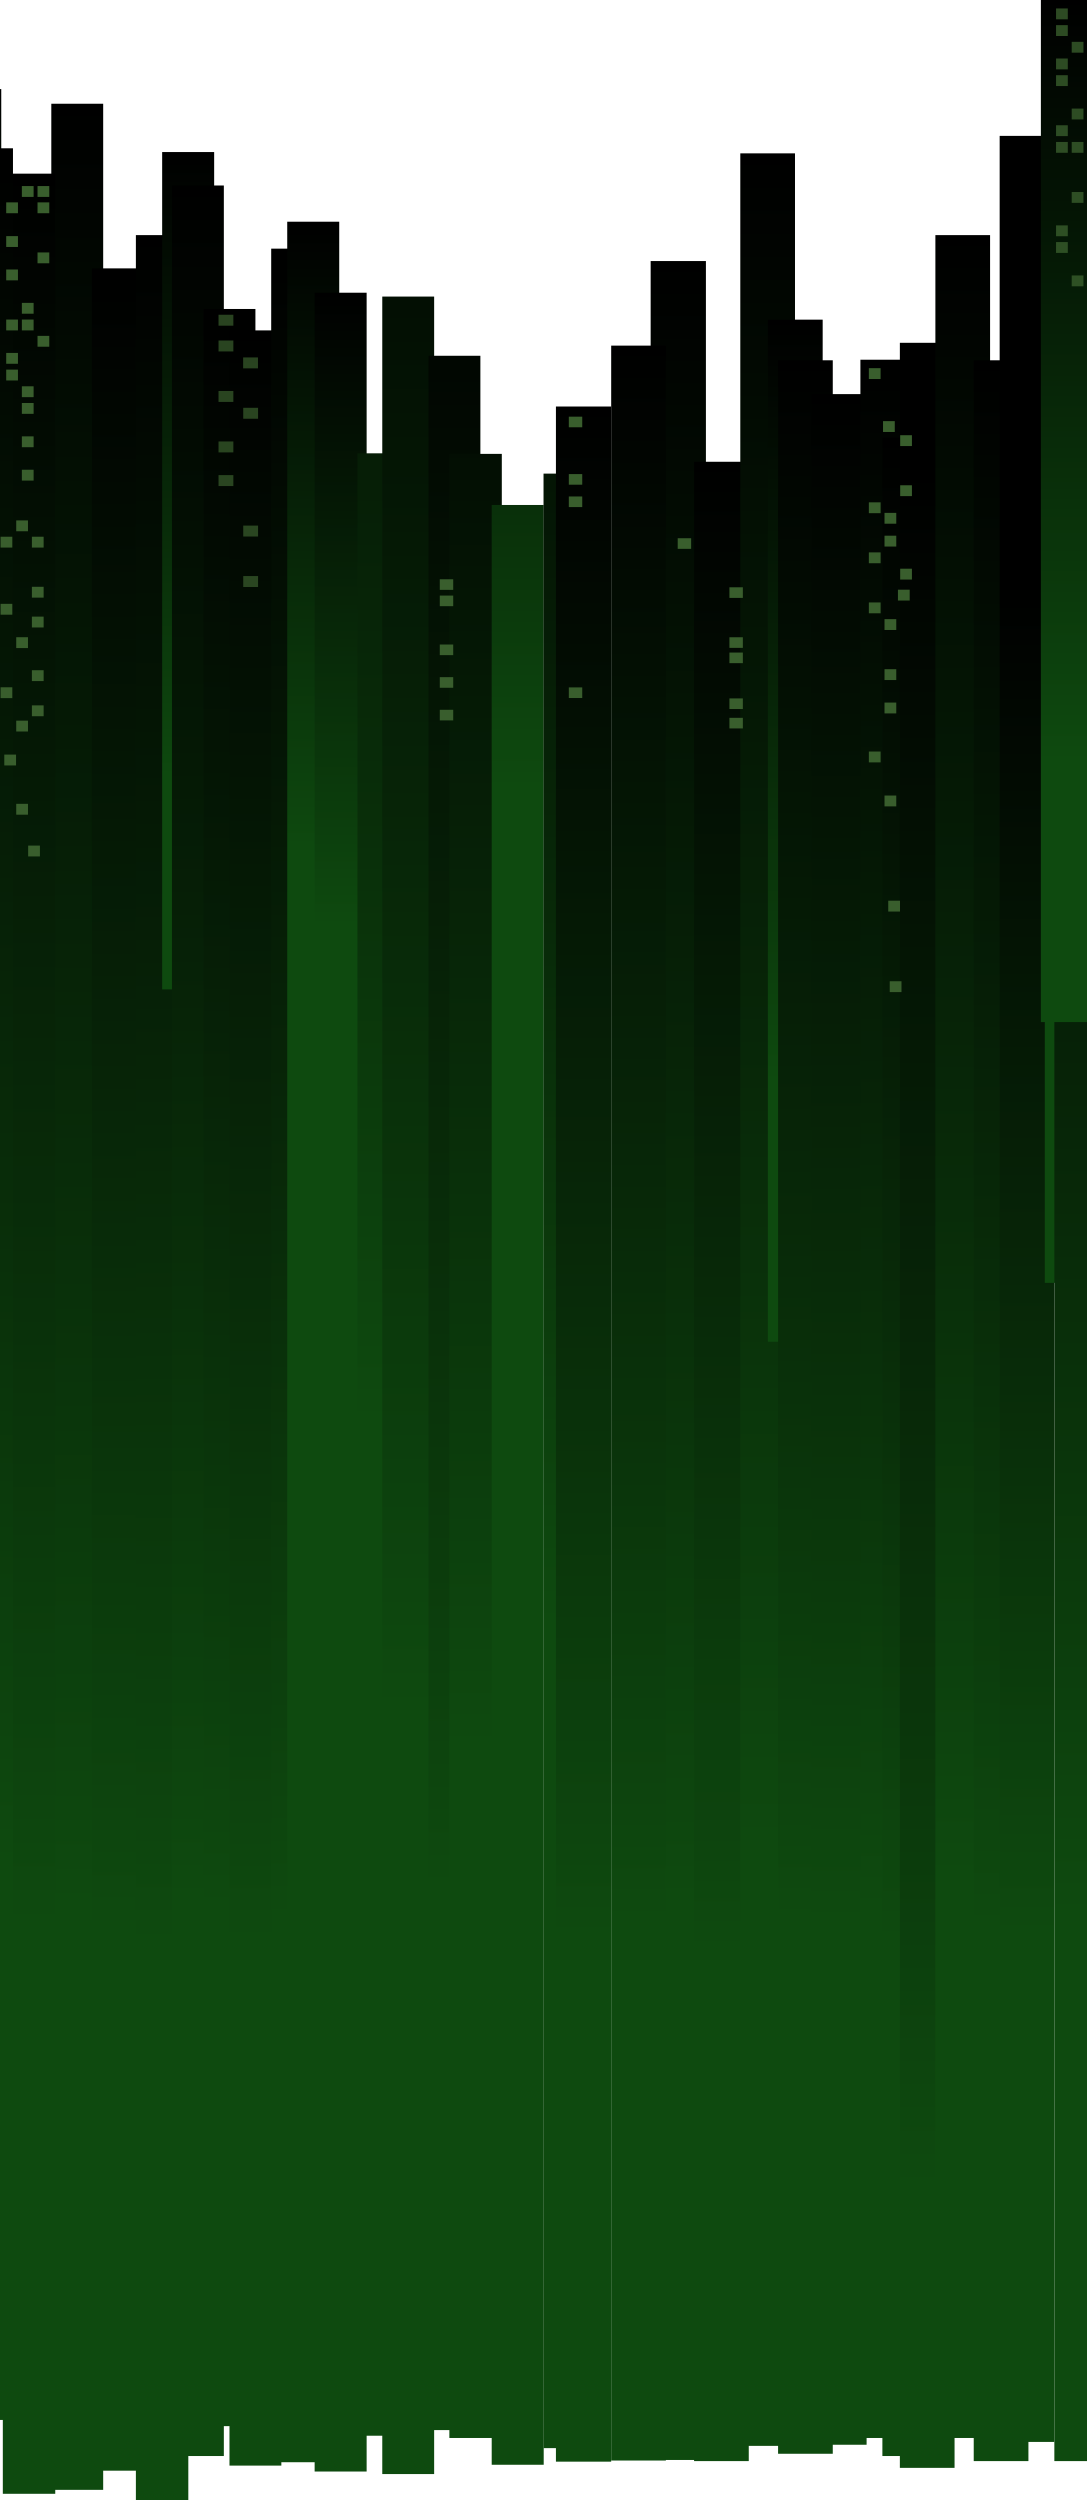
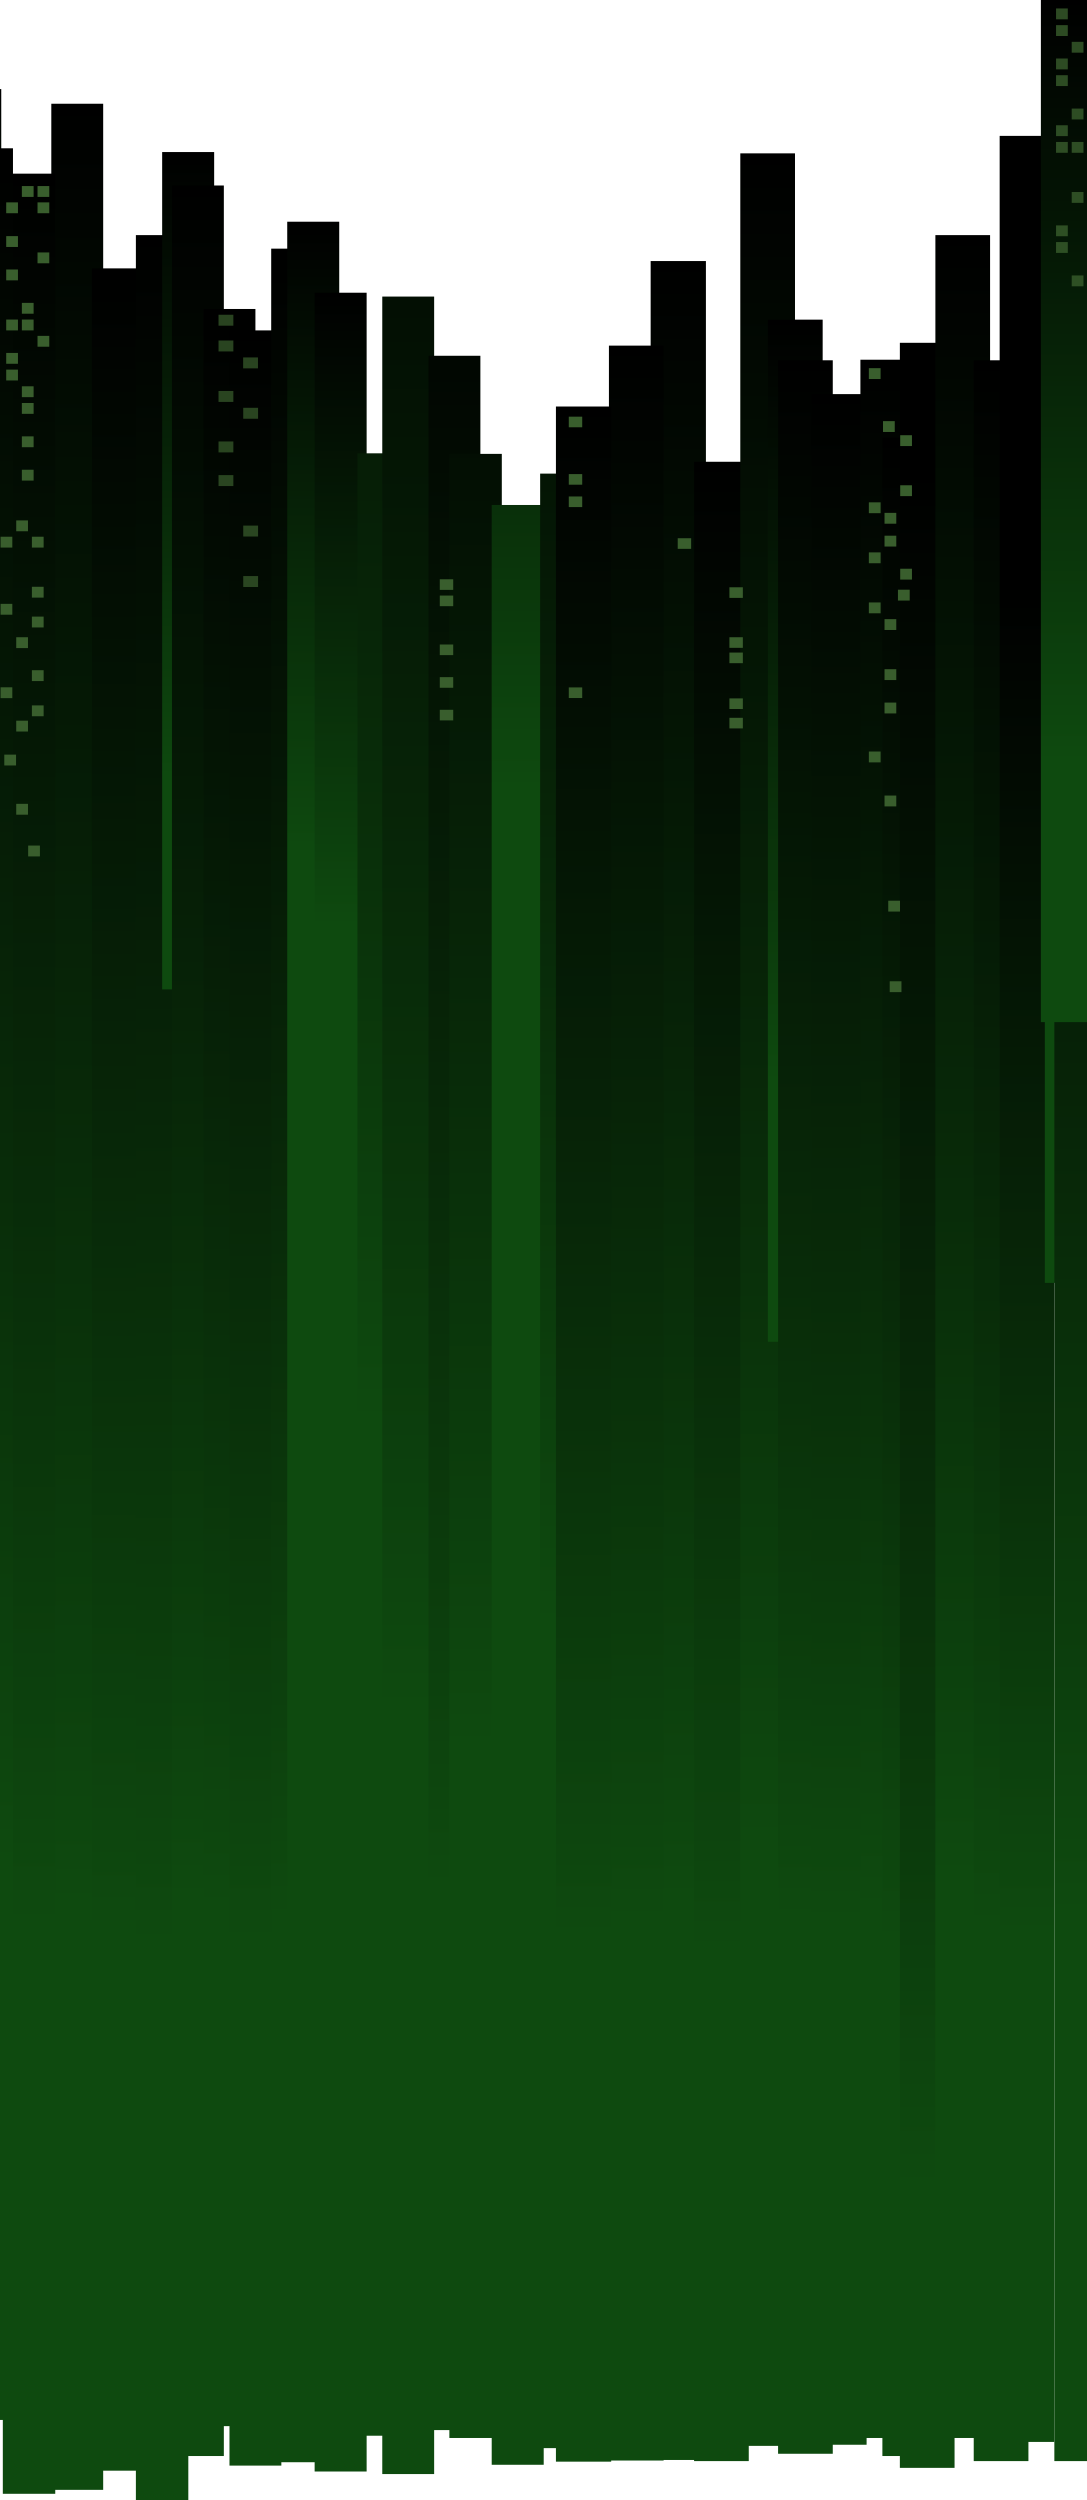
- <svg xmlns="http://www.w3.org/2000/svg" width="1927" height="4434" viewBox="0 0 1927 4434" fill="none" version="1.1" id="svg6132">
-   <rect x="91" y="184" width="92" height="4232" fill="url(#paint0_linear_1_2696)" id="rect5706" />
-   <rect x="163" y="476" width="92" height="3906" fill="url(#paint1_linear_1_2696)" id="rect5708" />
-   <rect x="241" y="417" width="93" height="4017" fill="url(#paint2_linear_1_2696)" id="rect5710" />
-   <rect x="287.606" y="269.678" width="92.221" height="1485.07" fill="url(#paint3_linear_1_2696)" id="rect5712" />
-   <rect x="305" y="329" width="92" height="4027" fill="url(#paint4_linear_1_2696)" id="rect5714" />
-   <rect x="361" y="548" width="92" height="3755" fill="url(#paint5_linear_1_2696)" id="rect5716" />
-   <rect x="407" y="586" width="92" height="3787" fill="url(#paint6_linear_1_2696)" id="rect5718" />
-   <rect x="481" y="441" width="92" height="3926" fill="url(#paint7_linear_1_2696)" id="rect5720" />
-   <path d="M509.434 393.235H601.655L601.655 4353.5H509.435L509.434 393.235Z" fill="url(#paint8_linear_1_2696)" id="path5722" />
-   <path d="M558.037 519.169H650.258V4383.5H558.037V519.169Z" fill="url(#paint9_linear_1_2696)" id="path5724" />
-   <path d="M634 804H726V4320H634V804Z" fill="url(#paint10_linear_1_2696)" id="path5726" />
-   <path d="M678 526H770V4388H678V526Z" fill="url(#paint11_linear_1_2696)" id="path5728" />
-   <path d="M760 631H852V4310H760V631Z" fill="url(#paint12_linear_1_2696)" id="path5730" />
-   <path d="M797 805H890V4324H797V805Z" fill="url(#paint13_linear_1_2696)" id="path5732" />
-   <path d="M872.086 895.629H964.306L964.306 4371.5H872.086L872.086 895.629Z" fill="url(#paint14_linear_1_2696)" id="path5734" />
-   <rect x="-90" y="158" width="92.221" height="1485.07" fill="url(#paint15_linear_1_2696)" id="rect5736" />
-   <rect x="5" y="308" width="93" height="4115" fill="url(#paint16_linear_1_2696)" id="rect5738" style="fill:url(#paint16_linear_1_2696)" />
-   <rect x="-69" y="263" width="92" height="4029" fill="url(#paint17_linear_1_2696)" id="rect5740" />
-   <rect x="1154" y="463" width="98" height="3900" fill="url(#paint18_linear_1_2696)" id="rect5742" />
-   <rect x="1231" y="819" width="97" height="3546" fill="url(#paint19_linear_1_2696)" id="rect5744" />
-   <rect x="1313" y="272" width="97" height="4066" fill="url(#paint20_linear_1_2696)" id="rect5746" />
-   <rect x="1361.91" y="566.933" width="97.18" height="1812.77" fill="url(#paint21_linear_1_2696)" id="rect5748" />
-   <rect x="1380" y="639" width="97" height="3713" fill="url(#paint22_linear_1_2696)" id="rect5750" />
-   <rect x="1439" y="699" width="98" height="3637" fill="url(#paint23_linear_1_2696)" id="rect5752" />
-   <rect x="1526" y="638" width="98" height="3686" fill="url(#paint24_linear_1_2696)" id="rect5754" />
-   <rect x="1565" y="776" width="98" height="3580" fill="url(#paint25_linear_1_2696)" id="rect5756" />
-   <path d="M1596 608H1693V4377H1596V608Z" fill="url(#paint26_linear_1_2696)" id="path5758" />
-   <rect x="1659" y="417" width="97" height="3907" fill="url(#paint27_linear_1_2696)" id="rect5760" />
-   <rect x="1727" y="639" width="97" height="3726" fill="url(#paint28_linear_1_2696)" id="rect5762" />
-   <path d="M1773 241H1870V4331H1773V241Z" fill="url(#paint29_linear_1_2696)" id="path5764" />
-   <rect x="1853.06" y="462.517" width="97.18" height="1812.77" fill="url(#paint30_linear_1_2696)" id="rect5766" />
-   <rect x="1870" y="566" width="98" height="3799" fill="url(#paint31_linear_1_2696)" id="rect5768" />
-   <rect x="1846.1" width="97.18" height="1812.77" fill="url(#paint32_linear_1_2696)" id="rect5770" />
-   <path d="M964 840H1061V4342H964V840Z" fill="url(#paint33_linear_1_2696)" id="path5772" />
-   <rect x="1084" y="613" width="97" height="3751" fill="url(#paint34_linear_1_2696)" id="rect5774" />
-   <rect x="986" y="721" width="98" height="3645" fill="url(#paint35_linear_1_2696)" id="rect5776" />
-   <rect x="1873" y="15" width="20.834" height="19.237" fill="#395e2d" fill-opacity="0.79" id="rect5778" />
-   <rect x="1873" y="44.596" width="20.834" height="19.237" fill="#395e2d" fill-opacity="0.79" id="rect5780" />
-   <rect x="1900.78" y="74.191" width="20.834" height="19.237" fill="#395e2d" fill-opacity="0.79" id="rect5782" />
-   <rect x="1873" y="103.787" width="20.834" height="19.237" fill="#395e2d" fill-opacity="0.79" id="rect5784" />
-   <rect x="1873" y="133.383" width="20.834" height="19.237" fill="#395e2d" fill-opacity="0.79" id="rect5786" />
-   <rect x="1900.78" y="192.575" width="20.834" height="19.237" fill="#395e2d" fill-opacity="0.79" id="rect5788" />
-   <rect x="1873" y="222.171" width="20.834" height="19.237" fill="#395e2d" fill-opacity="0.79" id="rect5790" />
-   <rect x="1873" y="251.767" width="20.834" height="19.237" fill="#395e2d" fill-opacity="0.79" id="rect5792" />
-   <rect x="1900.78" y="251.767" width="20.834" height="19.237" fill="#395e2d" fill-opacity="0.79" id="rect5794" />
-   <rect x="1900.78" y="340.554" width="20.834" height="19.237" fill="#395e2d" fill-opacity="0.79" id="rect5796" />
-   <rect x="1873" y="399.746" width="20.834" height="19.237" fill="#395e2d" fill-opacity="0.79" id="rect5798" />
-   <rect x="1873" y="429.341" width="20.834" height="19.237" fill="#395e2d" fill-opacity="0.79" id="rect5800" />
-   <rect x="1900.78" y="488.533" width="20.834" height="19.237" fill="#395e2d" fill-opacity="0.79" id="rect5802" />
-   <rect x="1293.71" y="1041.62" width="23.811" height="18.811" fill="#395E2D" id="rect5804" />
-   <rect x="1293.71" y="1130.25" width="23.811" height="18.811" fill="#395E2D" id="rect5806" />
-   <rect x="1293.71" y="1157.38" width="23.811" height="18.811" fill="#395E2D" id="rect5808" />
-   <rect x="1293.71" y="1238.72" width="23.811" height="18.811" fill="#395E2D" id="rect5810" />
-   <rect x="1293.71" y="1273.14" width="23.811" height="18.811" fill="#395E2D" id="rect5812" />
-   <rect x="38.779" y="330" width="20.834" height="19.237" fill="#395E2D" id="rect5814" />
-   <rect x="11" y="358.94" width="20.834" height="19.237" fill="#395E2D" id="rect5816" />
-   <rect x="11" y="418.787" width="20.834" height="19.237" fill="#395E2D" id="rect5818" />
-   <rect x="11" y="477.979" width="20.834" height="19.237" fill="#395E2D" id="rect5820" />
-   <rect x="38.779" y="537.171" width="20.834" height="19.237" fill="#395E2D" id="rect5822" />
-   <rect x="11" y="566.767" width="20.834" height="19.237" fill="#395E2D" id="rect5824" />
-   <rect x="38.779" y="566.767" width="20.834" height="19.237" fill="#395E2D" id="rect5826" />
-   <rect x="11" y="625.958" width="20.834" height="19.237" fill="#395E2D" id="rect5828" />
-   <rect x="11" y="655.554" width="20.834" height="19.237" fill="#395E2D" id="rect5830" />
-   <rect x="38.779" y="685.15" width="20.834" height="19.237" fill="#395E2D" id="rect5832" />
-   <rect x="38.779" y="714.746" width="20.834" height="19.237" fill="#395E2D" id="rect5834" />
-   <rect x="38.779" y="773.937" width="20.834" height="19.237" fill="#395E2D" id="rect5836" />
-   <rect x="38.779" y="833.129" width="20.834" height="19.237" fill="#395E2D" id="rect5838" />
-   <rect x="66.558" y="330" width="20.834" height="19.237" fill="#395E2D" id="rect5840" />
-   <rect x="66.558" y="358.94" width="20.834" height="19.237" fill="#395E2D" id="rect5842" />
-   <rect x="66.558" y="447.728" width="20.834" height="19.237" fill="#395E2D" id="rect5844" />
-   <rect x="66.558" y="595.707" width="20.834" height="19.237" fill="#395E2D" id="rect5846" />
-   <rect x="1568.78" y="909.625" width="20.834" height="19.237" fill="#395E2D" id="rect5848" />
-   <rect x="1541" y="653" width="20.834" height="19.237" fill="#395E2D" id="rect5850" />
-   <rect x="1541" y="890.93" width="20.834" height="19.237" fill="#395E2D" id="rect5852" />
-   <rect x="1568.78" y="950.122" width="20.834" height="19.237" fill="#395E2D" id="rect5854" />
-   <rect x="1541" y="979.718" width="20.834" height="19.237" fill="#395E2D" id="rect5856" />
-   <rect x="1592.59" y="1045.87" width="20.834" height="19.237" fill="#395E2D" id="rect5858" />
-   <rect x="1541" y="1068.5" width="20.834" height="19.237" fill="#395E2D" id="rect5860" />
-   <rect x="1568.78" y="1098.1" width="20.834" height="19.237" fill="#395E2D" id="rect5862" />
-   <rect x="1541" y="1332.92" width="20.834" height="19.237" fill="#395E2D" id="rect5864" />
-   <rect x="1568.78" y="1410.97" width="20.834" height="19.237" fill="#395E2D" id="rect5866" />
-   <rect x="1575.39" y="1597.48" width="20.834" height="19.237" fill="#395E2D" id="rect5868" />
-   <rect x="1578.04" y="1740.35" width="20.834" height="19.237" fill="#395E2D" id="rect5870" />
-   <rect x="1568.78" y="1186.89" width="20.834" height="19.237" fill="#395E2D" id="rect5872" />
-   <rect x="1568.78" y="1246.08" width="20.834" height="19.237" fill="#395E2D" id="rect5874" />
-   <rect x="1566.13" y="746.919" width="20.834" height="19.237" fill="#395E2D" id="rect5876" />
-   <rect x="1596.56" y="771.891" width="20.834" height="19.237" fill="#395E2D" id="rect5878" />
-   <rect x="1596.56" y="860.678" width="20.834" height="19.237" fill="#395E2D" id="rect5880" />
-   <rect x="1596.56" y="1008.66" width="20.834" height="19.237" fill="#395E2D" id="rect5882" />
-   <rect x="28.779" y="923" width="20.834" height="19.237" fill="#395E2D" id="rect5884" />
-   <rect x="1" y="951.94" width="20.834" height="19.237" fill="#395E2D" id="rect5886" />
-   <rect x="1" y="1070.98" width="20.834" height="19.237" fill="#395E2D" id="rect5888" />
-   <rect x="28.779" y="1130.17" width="20.834" height="19.237" fill="#395E2D" id="rect5890" />
-   <rect x="56.558" y="1093.64" width="20.834" height="19.237" fill="#395E2D" id="rect5892" />
-   <rect x="1" y="1218.96" width="20.834" height="19.237" fill="#395E2D" id="rect5894" />
-   <rect x="56.558" y="1251.06" width="20.834" height="19.237" fill="#395E2D" id="rect5896" />
-   <rect x="28.779" y="1278.15" width="20.834" height="19.237" fill="#395E2D" id="rect5898" />
-   <rect x="7.614" y="1338.36" width="20.834" height="19.237" fill="#395E2D" id="rect5900" />
-   <rect x="28.779" y="1425.67" width="20.834" height="19.237" fill="#395E2D" id="rect5902" />
-   <rect x="49.944" y="1499.74" width="20.834" height="19.237" fill="#395E2D" id="rect5904" />
-   <rect x="56.558" y="951.94" width="20.834" height="19.237" fill="#395E2D" id="rect5906" />
-   <rect x="56.558" y="1040.73" width="20.834" height="19.237" fill="#395E2D" id="rect5908" />
-   <rect x="56.558" y="1188.71" width="20.834" height="19.237" fill="#395E2D" id="rect5910" />
-   <rect x="387.583" y="558.242" width="26.291" height="19.397" fill="#395e2d" fill-opacity="0.72" id="rect5912" />
-   <rect x="387.583" y="603.925" width="26.291" height="19.397" fill="#395E2D" fill-opacity="0.72" id="rect5914" />
-   <rect x="431.235" y="633.956" width="26.291" height="19.397" fill="#395E2D" fill-opacity="0.72" id="rect5916" />
-   <rect x="387.583" y="693.451" width="26.291" height="19.397" fill="#395E2D" fill-opacity="0.72" id="rect5918" />
-   <rect x="431.401" y="723.293" width="26.291" height="19.397" fill="#395E2D" fill-opacity="0.72" id="rect5920" />
-   <rect x="387.583" y="782.976" width="26.291" height="19.397" fill="#395E2D" fill-opacity="0.72" id="rect5922" />
-   <rect x="387.583" y="842.66" width="26.291" height="19.397" fill="#395E2D" fill-opacity="0.72" id="rect5924" />
-   <rect x="431.401" y="932.185" width="26.291" height="19.397" fill="#395E2D" fill-opacity="0.72" id="rect5926" />
-   <rect x="431.401" y="1021.71" width="26.291" height="19.397" fill="#395E2D" fill-opacity="0.72" id="rect5928" />
-   <rect x="780" y="1027.37" width="23.811" height="18.811" fill="#395E2D" id="rect5930" />
-   <rect x="780" y="1056.31" width="23.811" height="18.811" fill="#395E2D" id="rect5932" />
-   <rect x="1008.85" y="739" width="23.811" height="18.811" fill="#395E2D" id="rect5934" />
-   <rect x="1008.85" y="840.856" width="23.811" height="18.811" fill="#395E2D" id="rect5936" />
-   <rect x="1008.85" y="880.54" width="23.811" height="18.811" fill="#395E2D" id="rect5938" />
-   <rect x="1008.85" y="1219.18" width="23.811" height="18.811" fill="#395E2D" id="rect5940" />
-   <rect x="1201.98" y="954.617" width="23.811" height="18.811" fill="#395E2D" id="rect5942" />
-   <rect x="780" y="1143.13" width="23.811" height="18.811" fill="#395E2D" id="rect5944" />
-   <rect x="780" y="1201.01" width="23.811" height="18.811" fill="#395E2D" id="rect5946" />
-   <rect x="780" y="1258.89" width="23.811" height="18.811" fill="#395E2D" id="rect5948" />
-   <defs id="defs6130">
-     <linearGradient id="paint0_linear_1_2696" x1="137" y1="184" x2="137" y2="4416" gradientUnits="userSpaceOnUse">
-       <stop id="stop5950" />
-       <stop offset="0.755" stop-color="#0E4A0F" id="stop5952" />
-     </linearGradient>
-     <linearGradient id="paint1_linear_1_2696" x1="209" y1="476" x2="209" y2="4382" gradientUnits="userSpaceOnUse">
-       <stop id="stop5955" />
-       <stop offset="0.755" stop-color="#0E4A0F" id="stop5957" />
-     </linearGradient>
-     <linearGradient id="paint2_linear_1_2696" x1="287.5" y1="417" x2="287.5" y2="4434" gradientUnits="userSpaceOnUse">
-       <stop id="stop5960" />
-       <stop offset="0.755" stop-color="#0E4A0F" id="stop5962" />
-     </linearGradient>
-     <linearGradient id="paint3_linear_1_2696" x1="333.717" y1="269.678" x2="333.717" y2="1754.75" gradientUnits="userSpaceOnUse">
-       <stop id="stop5965" />
-       <stop offset="0.755" stop-color="#0E4A0F" id="stop5967" />
-     </linearGradient>
-     <linearGradient id="paint4_linear_1_2696" x1="351" y1="329" x2="351" y2="4356" gradientUnits="userSpaceOnUse">
-       <stop id="stop5970" />
-       <stop offset="0.755" stop-color="#0E4A0F" id="stop5972" />
-     </linearGradient>
-     <linearGradient id="paint5_linear_1_2696" x1="407" y1="548" x2="407" y2="4303" gradientUnits="userSpaceOnUse">
-       <stop id="stop5975" />
-       <stop offset="0.755" stop-color="#0E4A0F" id="stop5977" />
-     </linearGradient>
-     <linearGradient id="paint6_linear_1_2696" x1="453" y1="586" x2="453" y2="4373" gradientUnits="userSpaceOnUse">
-       <stop id="stop5980" />
-       <stop offset="0.755" stop-color="#0E4A0F" id="stop5982" />
-     </linearGradient>
-     <linearGradient id="paint7_linear_1_2696" x1="527" y1="441" x2="527" y2="4367" gradientUnits="userSpaceOnUse">
-       <stop id="stop5985" />
-       <stop offset="0.755" stop-color="#0E4A0F" id="stop5987" />
-     </linearGradient>
-     <linearGradient id="paint8_linear_1_2696" x1="555.545" y1="393.235" x2="555.545" y2="1878.31" gradientUnits="userSpaceOnUse">
-       <stop id="stop5990" />
-       <stop offset="0.755" stop-color="#0E4A0F" id="stop5992" />
-     </linearGradient>
-     <linearGradient id="paint9_linear_1_2696" x1="604.147" y1="519.169" x2="604.147" y2="2004.24" gradientUnits="userSpaceOnUse">
-       <stop id="stop5995" />
-       <stop offset="0.755" stop-color="#0E4A0F" id="stop5997" />
-     </linearGradient>
-     <linearGradient id="paint10_linear_1_2696" x1="680" y1="-319.977" x2="680" y2="3196.02" gradientUnits="userSpaceOnUse">
-       <stop id="stop6000" />
-       <stop offset="0.808" stop-color="#0E4A0F" id="stop6002" />
-     </linearGradient>
-     <linearGradient id="paint11_linear_1_2696" x1="724" y1="-90.031" x2="724" y2="3771.97" gradientUnits="userSpaceOnUse">
-       <stop id="stop6005" />
-       <stop offset="0.808" stop-color="#0E4A0F" id="stop6007" />
-     </linearGradient>
-     <linearGradient id="paint12_linear_1_2696" x1="796.918" y1="377.07" x2="796.918" y2="4056.07" gradientUnits="userSpaceOnUse">
-       <stop id="stop6010" />
-       <stop offset="0.808" stop-color="#0E4A0F" id="stop6012" />
-     </linearGradient>
-     <linearGradient id="paint13_linear_1_2696" x1="843.5" y1="254.913" x2="843.5" y2="3773.91" gradientUnits="userSpaceOnUse">
-       <stop id="stop6015" />
-       <stop offset="0.808" stop-color="#0E4A0F" id="stop6017" />
-     </linearGradient>
-     <linearGradient id="paint14_linear_1_2696" x1="918.196" y1="-8.327" x2="918.196" y2="1730.99" gradientUnits="userSpaceOnUse">
-       <stop id="stop6020" />
-       <stop offset="0.808" stop-color="#0E4A0F" id="stop6022" />
-     </linearGradient>
-     <linearGradient id="paint15_linear_1_2696" x1="-43.89" y1="158" x2="-43.89" y2="1643.07" gradientUnits="userSpaceOnUse">
-       <stop id="stop6025" />
-       <stop offset="0.755" stop-color="#0E4A0F" id="stop6027" />
-     </linearGradient>
-     <linearGradient id="paint16_linear_1_2696" x1="69.5" y1="308" x2="69.5" y2="4423" gradientUnits="userSpaceOnUse" gradientTransform="translate(-18)">
-       <stop id="stop6030" />
-       <stop offset="0.755" stop-color="#0E4A0F" id="stop6032" />
-     </linearGradient>
-     <linearGradient id="paint17_linear_1_2696" x1="-23" y1="263" x2="-23" y2="4292" gradientUnits="userSpaceOnUse">
-       <stop id="stop6035" />
-       <stop offset="0.755" stop-color="#0E4A0F" id="stop6037" />
-     </linearGradient>
-     <linearGradient id="paint18_linear_1_2696" x1="1203" y1="463" x2="1203" y2="4363" gradientUnits="userSpaceOnUse">
-       <stop id="stop6040" />
-       <stop offset="0.745" stop-color="#0E4A0F" id="stop6042" />
-     </linearGradient>
-     <linearGradient id="paint19_linear_1_2696" x1="1279.5" y1="819" x2="1279.5" y2="4365" gradientUnits="userSpaceOnUse">
-       <stop id="stop6045" />
-       <stop offset="0.745" stop-color="#0E4A0F" id="stop6047" />
-     </linearGradient>
-     <linearGradient id="paint20_linear_1_2696" x1="1361.5" y1="272" x2="1361.5" y2="4338" gradientUnits="userSpaceOnUse">
-       <stop id="stop6050" />
-       <stop offset="0.745" stop-color="#0E4A0F" id="stop6052" />
-     </linearGradient>
-     <linearGradient id="paint21_linear_1_2696" x1="1410.5" y1="566.933" x2="1410.5" y2="2379.7" gradientUnits="userSpaceOnUse">
-       <stop id="stop6055" />
-       <stop offset="0.745" stop-color="#0E4A0F" id="stop6057" />
-     </linearGradient>
-     <linearGradient id="paint22_linear_1_2696" x1="1428.5" y1="639" x2="1428.5" y2="4352" gradientUnits="userSpaceOnUse">
-       <stop id="stop6060" />
-       <stop offset="0.745" stop-color="#0E4A0F" id="stop6062" />
-     </linearGradient>
-     <linearGradient id="paint23_linear_1_2696" x1="1488" y1="699" x2="1488" y2="4336" gradientUnits="userSpaceOnUse">
-       <stop id="stop6065" />
-       <stop offset="0.745" stop-color="#0E4A0F" id="stop6067" />
-     </linearGradient>
-     <linearGradient id="paint24_linear_1_2696" x1="1575" y1="638" x2="1575" y2="4324" gradientUnits="userSpaceOnUse">
-       <stop id="stop6070" />
-       <stop offset="0.745" stop-color="#0E4A0F" id="stop6072" />
-     </linearGradient>
-     <linearGradient id="paint25_linear_1_2696" x1="1614" y1="776" x2="1614" y2="4356" gradientUnits="userSpaceOnUse">
-       <stop id="stop6075" />
-       <stop offset="0.745" stop-color="#0E4A0F" id="stop6077" />
-     </linearGradient>
-     <linearGradient id="paint26_linear_1_2696" x1="1644.5" y1="836.467" x2="1644.5" y2="4605.47" gradientUnits="userSpaceOnUse">
-       <stop id="stop6080" />
-       <stop offset="0.808" stop-color="#0E4A0F" id="stop6082" />
-     </linearGradient>
-     <linearGradient id="paint27_linear_1_2696" x1="1707.5" y1="417" x2="1707.5" y2="4324" gradientUnits="userSpaceOnUse">
-       <stop id="stop6085" />
-       <stop offset="0.745" stop-color="#0E4A0F" id="stop6087" />
-     </linearGradient>
-     <linearGradient id="paint28_linear_1_2696" x1="1775.5" y1="639" x2="1775.5" y2="4365" gradientUnits="userSpaceOnUse">
-       <stop id="stop6090" />
-       <stop offset="0.745" stop-color="#0E4A0F" id="stop6092" />
-     </linearGradient>
-     <linearGradient id="paint29_linear_1_2696" x1="1821.5" y1="1029.55" x2="1821.5" y2="5119.55" gradientUnits="userSpaceOnUse">
-       <stop id="stop6095" />
-       <stop offset="0.587" stop-color="#0E4A0F" id="stop6097" />
-     </linearGradient>
-     <linearGradient id="paint30_linear_1_2696" x1="1901.65" y1="462.517" x2="1901.65" y2="2275.29" gradientUnits="userSpaceOnUse">
-       <stop id="stop6100" />
-       <stop offset="0.745" stop-color="#0E4A0F" id="stop6102" />
-     </linearGradient>
-     <linearGradient id="paint31_linear_1_2696" x1="1919" y1="566" x2="1919" y2="4365" gradientUnits="userSpaceOnUse">
-       <stop id="stop6105" />
-       <stop offset="0.745" stop-color="#0E4A0F" id="stop6107" />
-     </linearGradient>
-     <linearGradient id="paint32_linear_1_2696" x1="1894.69" y1="0" x2="1894.69" y2="1812.77" gradientUnits="userSpaceOnUse">
-       <stop id="stop6110" />
-       <stop offset="0.745" stop-color="#0E4A0F" id="stop6112" />
-     </linearGradient>
-     <linearGradient id="paint33_linear_1_2696" x1="1012.5" y1="49.822" x2="1012.5" y2="3551.82" gradientUnits="userSpaceOnUse">
-       <stop id="stop6115" />
-       <stop offset="0.808" stop-color="#0E4A0F" id="stop6117" />
-     </linearGradient>
-     <linearGradient id="paint34_linear_1_2696" x1="1132.5" y1="613" x2="1132.5" y2="4364" gradientUnits="userSpaceOnUse">
-       <stop id="stop6120" />
-       <stop offset="0.745" stop-color="#0E4A0F" id="stop6122" />
-     </linearGradient>
-     <linearGradient id="paint35_linear_1_2696" x1="1035" y1="721" x2="1035" y2="4366" gradientUnits="userSpaceOnUse">
-       <stop id="stop6125" />
-       <stop offset="0.745" stop-color="#0E4A0F" id="stop6127" />
+ <svg xmlns="http://www.w3.org/2000/svg" width="1927" height="4434" fill="none" version="1.1" viewBox="0 0 1927 4434">
+   <rect x="91" y="184" width="92" height="4232" fill="url(#paint0_linear_1_2696)" />
+   <rect x="163" y="476" width="92" height="3906" fill="url(#paint1_linear_1_2696)" />
+   <rect x="241" y="417" width="93" height="4017" fill="url(#paint2_linear_1_2696)" />
+   <rect x="287.61" y="269.68" width="92.221" height="1485.1" fill="url(#paint3_linear_1_2696)" />
+   <rect x="305" y="329" width="92" height="4027" fill="url(#paint4_linear_1_2696)" />
+   <rect x="361" y="548" width="92" height="3755" fill="url(#paint5_linear_1_2696)" />
+   <rect x="407" y="586" width="92" height="3787" fill="url(#paint6_linear_1_2696)" />
+   <rect x="481" y="441" width="92" height="3926" fill="url(#paint7_linear_1_2696)" />
+   <path d="m509.43 393.24h92.221v3960.3h-92.22l-1e-3 -3960.3z" fill="url(#paint8_linear_1_2696)" />
+   <path d="m558.04 519.17h92.221v3864.3h-92.221v-3864.3z" fill="url(#paint9_linear_1_2696)" />
+   <path d="M634 804H726V4320H634V804Z" fill="url(#paint10_linear_1_2696)" />
+   <path d="M678 526H770V4388H678V526Z" fill="url(#paint11_linear_1_2696)" />
+   <path d="M760 631H852V4310H760V631Z" fill="url(#paint12_linear_1_2696)" />
+   <path d="M797 805H890V4324H797V805Z" fill="url(#paint13_linear_1_2696)" />
+   <path d="m872.09 895.63h92.22v3475.9h-92.22v-3475.9z" fill="url(#paint14_linear_1_2696)" />
+   <rect x="-90" y="158" width="92.221" height="1485.1" fill="url(#paint15_linear_1_2696)" />
+   <rect x="5" y="308" width="93" height="4115" fill="url(#paint16_linear_1_2696)" />
+   <rect x="-69" y="263" width="92" height="4029" fill="url(#paint17_linear_1_2696)" />
+   <rect x="1154" y="463" width="98" height="3900" fill="url(#paint18_linear_1_2696)" />
+   <rect x="1231" y="819" width="97" height="3546" fill="url(#paint19_linear_1_2696)" />
+   <rect x="1313" y="272" width="97" height="4066" fill="url(#paint20_linear_1_2696)" />
+   <rect x="1361.9" y="566.93" width="97.18" height="1812.8" fill="url(#paint21_linear_1_2696)" />
+   <rect x="1380" y="639" width="97" height="3713" fill="url(#paint22_linear_1_2696)" />
+   <rect x="1439" y="699" width="98" height="3637" fill="url(#paint23_linear_1_2696)" />
+   <rect x="1526" y="638" width="98" height="3686" fill="url(#paint24_linear_1_2696)" />
+   <rect x="1565" y="776" width="98" height="3580" fill="url(#paint25_linear_1_2696)" />
+   <path d="m1596 608h97v3769h-97v-3769z" fill="url(#paint26_linear_1_2696)" />
+   <rect x="1659" y="417" width="97" height="3907" fill="url(#paint27_linear_1_2696)" />
+   <rect x="1727" y="639" width="97" height="3726" fill="url(#paint28_linear_1_2696)" />
+   <path d="m1773 241h97v4090h-97v-4090z" fill="url(#paint29_linear_1_2696)" />
+   <rect x="1853.1" y="462.52" width="97.18" height="1812.8" fill="url(#paint30_linear_1_2696)" />
+   <rect x="1870" y="566" width="98" height="3799" fill="url(#paint31_linear_1_2696)" />
+   <rect x="1846.1" width="97.18" height="1812.8" fill="url(#paint32_linear_1_2696)" />
+   <path d="m958 840h97v3502h-97z" fill="url(#paint33_linear_1_2696)" />
+   <rect x="1080" y="613" width="97" height="3751" fill="url(#paint34_linear_1_2696)" />
+   <rect x="986" y="721" width="98" height="3645" fill="url(#paint35_linear_1_2696)" />
+   <g fill="#395e2d" fill-opacity=".79">
+     <rect x="1873" y="15" width="20.834" height="19.237" />
+     <rect x="1873" y="44.596" width="20.834" height="19.237" />
+     <rect x="1900.8" y="74.191" width="20.834" height="19.237" />
+     <rect x="1873" y="103.79" width="20.834" height="19.237" />
+     <rect x="1873" y="133.38" width="20.834" height="19.237" />
+     <rect x="1900.8" y="192.58" width="20.834" height="19.237" />
+     <rect x="1873" y="222.17" width="20.834" height="19.237" />
+     <rect x="1873" y="251.77" width="20.834" height="19.237" />
+     <rect x="1900.8" y="251.77" width="20.834" height="19.237" />
+     <rect x="1900.8" y="340.55" width="20.834" height="19.237" />
+     <rect x="1873" y="399.75" width="20.834" height="19.237" />
+     <rect x="1873" y="429.34" width="20.834" height="19.237" />
+     <rect x="1900.8" y="488.53" width="20.834" height="19.237" />
+   </g>
+   <g fill="#395E2D">
+     <rect x="1293.7" y="1041.6" width="23.81" height="18.811" />
+     <rect x="1293.7" y="1130.2" width="23.81" height="18.811" />
+     <rect x="1293.7" y="1157.4" width="23.81" height="18.811" />
+     <rect x="1293.7" y="1238.7" width="23.81" height="18.811" />
+     <rect x="1293.7" y="1273.1" width="23.81" height="18.811" />
+     <rect x="38.779" y="330" width="20.834" height="19.237" />
+     <rect x="11" y="358.94" width="20.834" height="19.237" />
+     <rect x="11" y="418.79" width="20.834" height="19.237" />
+     <rect x="11" y="477.98" width="20.834" height="19.237" />
+     <rect x="38.779" y="537.17" width="20.834" height="19.237" />
+     <rect x="11" y="566.77" width="20.834" height="19.237" />
+     <rect x="38.779" y="566.77" width="20.834" height="19.237" />
+     <rect x="11" y="625.96" width="20.834" height="19.237" />
+     <rect x="11" y="655.55" width="20.834" height="19.237" />
+     <rect x="38.779" y="685.15" width="20.834" height="19.237" />
+     <rect x="38.779" y="714.75" width="20.834" height="19.237" />
+     <rect x="38.779" y="773.94" width="20.834" height="19.237" />
+     <rect x="38.779" y="833.13" width="20.834" height="19.237" />
+     <rect x="66.558" y="330" width="20.834" height="19.237" />
+     <rect x="66.558" y="358.94" width="20.834" height="19.237" />
+     <rect x="66.558" y="447.73" width="20.834" height="19.237" />
+     <rect x="66.558" y="595.71" width="20.834" height="19.237" />
+     <rect x="1568.8" y="909.62" width="20.834" height="19.237" />
+     <rect x="1541" y="653" width="20.834" height="19.237" />
+     <rect x="1541" y="890.93" width="20.834" height="19.237" />
+     <rect x="1568.8" y="950.12" width="20.834" height="19.237" />
+     <rect x="1541" y="979.72" width="20.834" height="19.237" />
+     <rect x="1592.6" y="1045.9" width="20.834" height="19.237" />
+     <rect x="1541" y="1068.5" width="20.834" height="19.237" />
+     <rect x="1568.8" y="1098.1" width="20.834" height="19.237" />
+     <rect x="1541" y="1332.9" width="20.834" height="19.237" />
+     <rect x="1568.8" y="1411" width="20.834" height="19.237" />
+     <rect x="1575.4" y="1597.5" width="20.834" height="19.237" />
+     <rect x="1578" y="1740.4" width="20.834" height="19.237" />
+     <rect x="1568.8" y="1186.9" width="20.834" height="19.237" />
+     <rect x="1568.8" y="1246.1" width="20.834" height="19.237" />
+     <rect x="1566.1" y="746.92" width="20.834" height="19.237" />
+     <rect x="1596.6" y="771.89" width="20.834" height="19.237" />
+     <rect x="1596.6" y="860.68" width="20.834" height="19.237" />
+     <rect x="1596.6" y="1008.7" width="20.834" height="19.237" />
+     <rect x="28.779" y="923" width="20.834" height="19.237" />
+     <rect x="1" y="951.94" width="20.834" height="19.237" />
+     <rect x="1" y="1071" width="20.834" height="19.237" />
+     <rect x="28.779" y="1130.2" width="20.834" height="19.237" />
+     <rect x="56.558" y="1093.6" width="20.834" height="19.237" />
+     <rect x="1" y="1219" width="20.834" height="19.237" />
+     <rect x="56.558" y="1251.1" width="20.834" height="19.237" />
+     <rect x="28.779" y="1278.2" width="20.834" height="19.237" />
+     <rect x="7.614" y="1338.4" width="20.834" height="19.237" />
+     <rect x="28.779" y="1425.7" width="20.834" height="19.237" />
+     <rect x="49.944" y="1499.7" width="20.834" height="19.237" />
+     <rect x="56.558" y="951.94" width="20.834" height="19.237" />
+     <rect x="56.558" y="1040.7" width="20.834" height="19.237" />
+     <rect x="56.558" y="1188.7" width="20.834" height="19.237" />
+   </g>
+   <rect x="387.58" y="558.24" width="26.291" height="19.397" fill="#395e2d" fill-opacity=".72" />
+   <g fill="#395E2D">
+     <g fill-opacity=".72">
+       <rect x="387.58" y="603.92" width="26.291" height="19.397" />
+       <rect x="431.24" y="633.96" width="26.291" height="19.397" />
+       <rect x="387.58" y="693.45" width="26.291" height="19.397" />
+       <rect x="431.4" y="723.29" width="26.291" height="19.397" />
+       <rect x="387.58" y="782.98" width="26.291" height="19.397" />
+       <rect x="387.58" y="842.66" width="26.291" height="19.397" />
+       <rect x="431.4" y="932.18" width="26.291" height="19.397" />
+       <rect x="431.4" y="1021.7" width="26.291" height="19.397" />
+     </g>
+     <rect x="780" y="1027.4" width="23.81" height="18.811" />
+     <rect x="780" y="1056.3" width="23.81" height="18.811" />
+     <rect x="1008.8" y="739" width="23.81" height="18.811" />
+     <rect x="1008.8" y="840.86" width="23.81" height="18.811" />
+     <rect x="1008.8" y="880.54" width="23.81" height="18.811" />
+     <rect x="1008.8" y="1219.2" width="23.81" height="18.811" />
+     <rect x="1202" y="954.62" width="23.81" height="18.811" />
+     <rect x="780" y="1143.1" width="23.81" height="18.811" />
+     <rect x="780" y="1201" width="23.81" height="18.811" />
+     <rect x="780" y="1258.9" width="23.81" height="18.811" />
+   </g>
+   <defs>
+     <linearGradient id="paint0_linear_1_2696" x1="137" x2="137" y1="184" y2="4416" gradientUnits="userSpaceOnUse">
+       <stop offset="0" />
+       <stop stop-color="#0E4A0F" offset=".755" />
+     </linearGradient>
+     <linearGradient id="paint1_linear_1_2696" x1="209" x2="209" y1="476" y2="4382" gradientUnits="userSpaceOnUse">
+       <stop offset="0" />
+       <stop stop-color="#0E4A0F" offset=".755" />
+     </linearGradient>
+     <linearGradient id="paint2_linear_1_2696" x1="287.5" x2="287.5" y1="417" y2="4434" gradientUnits="userSpaceOnUse">
+       <stop offset="0" />
+       <stop stop-color="#0E4A0F" offset=".755" />
+     </linearGradient>
+     <linearGradient id="paint3_linear_1_2696" x1="333.72" x2="333.72" y1="269.68" y2="1754.8" gradientUnits="userSpaceOnUse">
+       <stop offset="0" />
+       <stop stop-color="#0E4A0F" offset=".755" />
+     </linearGradient>
+     <linearGradient id="paint4_linear_1_2696" x1="351" x2="351" y1="329" y2="4356" gradientUnits="userSpaceOnUse">
+       <stop offset="0" />
+       <stop stop-color="#0E4A0F" offset=".755" />
+     </linearGradient>
+     <linearGradient id="paint5_linear_1_2696" x1="407" x2="407" y1="548" y2="4303" gradientUnits="userSpaceOnUse">
+       <stop offset="0" />
+       <stop stop-color="#0E4A0F" offset=".755" />
+     </linearGradient>
+     <linearGradient id="paint6_linear_1_2696" x1="453" x2="453" y1="586" y2="4373" gradientUnits="userSpaceOnUse">
+       <stop offset="0" />
+       <stop stop-color="#0E4A0F" offset=".755" />
+     </linearGradient>
+     <linearGradient id="paint7_linear_1_2696" x1="527" x2="527" y1="441" y2="4367" gradientUnits="userSpaceOnUse">
+       <stop offset="0" />
+       <stop stop-color="#0E4A0F" offset=".755" />
+     </linearGradient>
+     <linearGradient id="paint8_linear_1_2696" x1="555.54" x2="555.54" y1="393.24" y2="1878.3" gradientUnits="userSpaceOnUse">
+       <stop offset="0" />
+       <stop stop-color="#0E4A0F" offset=".755" />
+     </linearGradient>
+     <linearGradient id="paint9_linear_1_2696" x1="604.15" x2="604.15" y1="519.17" y2="2004.2" gradientUnits="userSpaceOnUse">
+       <stop offset="0" />
+       <stop stop-color="#0E4A0F" offset=".755" />
+     </linearGradient>
+     <linearGradient id="paint10_linear_1_2696" x1="680" x2="680" y1="-319.98" y2="3196" gradientUnits="userSpaceOnUse">
+       <stop offset="0" />
+       <stop stop-color="#0E4A0F" offset=".808" />
+     </linearGradient>
+     <linearGradient id="paint11_linear_1_2696" x1="724" x2="724" y1="-90.031" y2="3772" gradientUnits="userSpaceOnUse">
+       <stop offset="0" />
+       <stop stop-color="#0E4A0F" offset=".808" />
+     </linearGradient>
+     <linearGradient id="paint12_linear_1_2696" x1="796.92" x2="796.92" y1="377.07" y2="4056.1" gradientUnits="userSpaceOnUse">
+       <stop offset="0" />
+       <stop stop-color="#0E4A0F" offset=".808" />
+     </linearGradient>
+     <linearGradient id="paint13_linear_1_2696" x1="843.5" x2="843.5" y1="254.91" y2="3773.9" gradientUnits="userSpaceOnUse">
+       <stop offset="0" />
+       <stop stop-color="#0E4A0F" offset=".808" />
+     </linearGradient>
+     <linearGradient id="paint14_linear_1_2696" x1="918.2" x2="918.2" y1="-8.327" y2="1731" gradientUnits="userSpaceOnUse">
+       <stop offset="0" />
+       <stop stop-color="#0E4A0F" offset=".808" />
+     </linearGradient>
+     <linearGradient id="paint15_linear_1_2696" x1="-43.89" x2="-43.89" y1="158" y2="1643.1" gradientUnits="userSpaceOnUse">
+       <stop offset="0" />
+       <stop stop-color="#0E4A0F" offset=".755" />
+     </linearGradient>
+     <linearGradient id="paint16_linear_1_2696" x1="69.5" x2="69.5" y1="308" y2="4423" gradientTransform="translate(-18)" gradientUnits="userSpaceOnUse">
+       <stop offset="0" />
+       <stop stop-color="#0E4A0F" offset=".755" />
+     </linearGradient>
+     <linearGradient id="paint17_linear_1_2696" x1="-23" x2="-23" y1="263" y2="4292" gradientUnits="userSpaceOnUse">
+       <stop offset="0" />
+       <stop stop-color="#0E4A0F" offset=".755" />
+     </linearGradient>
+     <linearGradient id="paint18_linear_1_2696" x1="1203" x2="1203" y1="463" y2="4363" gradientUnits="userSpaceOnUse">
+       <stop offset="0" />
+       <stop stop-color="#0E4A0F" offset=".745" />
+     </linearGradient>
+     <linearGradient id="paint19_linear_1_2696" x1="1279.5" x2="1279.5" y1="819" y2="4365" gradientUnits="userSpaceOnUse">
+       <stop offset="0" />
+       <stop stop-color="#0E4A0F" offset=".745" />
+     </linearGradient>
+     <linearGradient id="paint20_linear_1_2696" x1="1361.5" x2="1361.5" y1="272" y2="4338" gradientUnits="userSpaceOnUse">
+       <stop offset="0" />
+       <stop stop-color="#0E4A0F" offset=".745" />
+     </linearGradient>
+     <linearGradient id="paint21_linear_1_2696" x1="1410.5" x2="1410.5" y1="566.93" y2="2379.7" gradientUnits="userSpaceOnUse">
+       <stop offset="0" />
+       <stop stop-color="#0E4A0F" offset=".745" />
+     </linearGradient>
+     <linearGradient id="paint22_linear_1_2696" x1="1428.5" x2="1428.5" y1="639" y2="4352" gradientUnits="userSpaceOnUse">
+       <stop offset="0" />
+       <stop stop-color="#0E4A0F" offset=".745" />
+     </linearGradient>
+     <linearGradient id="paint23_linear_1_2696" x1="1488" x2="1488" y1="699" y2="4336" gradientUnits="userSpaceOnUse">
+       <stop offset="0" />
+       <stop stop-color="#0E4A0F" offset=".745" />
+     </linearGradient>
+     <linearGradient id="paint24_linear_1_2696" x1="1575" x2="1575" y1="638" y2="4324" gradientUnits="userSpaceOnUse">
+       <stop offset="0" />
+       <stop stop-color="#0E4A0F" offset=".745" />
+     </linearGradient>
+     <linearGradient id="paint25_linear_1_2696" x1="1614" x2="1614" y1="776" y2="4356" gradientUnits="userSpaceOnUse">
+       <stop offset="0" />
+       <stop stop-color="#0E4A0F" offset=".745" />
+     </linearGradient>
+     <linearGradient id="paint26_linear_1_2696" x1="1644.5" x2="1644.5" y1="836.47" y2="4605.5" gradientUnits="userSpaceOnUse">
+       <stop offset="0" />
+       <stop stop-color="#0E4A0F" offset=".808" />
+     </linearGradient>
+     <linearGradient id="paint27_linear_1_2696" x1="1707.5" x2="1707.5" y1="417" y2="4324" gradientUnits="userSpaceOnUse">
+       <stop offset="0" />
+       <stop stop-color="#0E4A0F" offset=".745" />
+     </linearGradient>
+     <linearGradient id="paint28_linear_1_2696" x1="1775.5" x2="1775.5" y1="639" y2="4365" gradientUnits="userSpaceOnUse">
+       <stop offset="0" />
+       <stop stop-color="#0E4A0F" offset=".745" />
+     </linearGradient>
+     <linearGradient id="paint29_linear_1_2696" x1="1821.5" x2="1821.5" y1="1029.6" y2="5119.6" gradientUnits="userSpaceOnUse">
+       <stop offset="0" />
+       <stop stop-color="#0E4A0F" offset=".587" />
+     </linearGradient>
+     <linearGradient id="paint30_linear_1_2696" x1="1901.6" x2="1901.6" y1="462.52" y2="2275.3" gradientUnits="userSpaceOnUse">
+       <stop offset="0" />
+       <stop stop-color="#0E4A0F" offset=".745" />
+     </linearGradient>
+     <linearGradient id="paint31_linear_1_2696" x1="1919" x2="1919" y1="566" y2="4365" gradientUnits="userSpaceOnUse">
+       <stop offset="0" />
+       <stop stop-color="#0E4A0F" offset=".745" />
+     </linearGradient>
+     <linearGradient id="paint32_linear_1_2696" x1="1894.7" x2="1894.7" y2="1812.8" gradientUnits="userSpaceOnUse">
+       <stop offset="0" />
+       <stop stop-color="#0E4A0F" offset=".745" />
+     </linearGradient>
+     <linearGradient id="paint33_linear_1_2696" x1="1012.5" x2="1012.5" y1="49.822" y2="3551.8" gradientTransform="translate(-6)" gradientUnits="userSpaceOnUse">
+       <stop offset="0" />
+       <stop stop-color="#0E4A0F" offset=".808" />
+     </linearGradient>
+     <linearGradient id="paint34_linear_1_2696" x1="1132.5" x2="1132.5" y1="613" y2="4364" gradientTransform="translate(-4)" gradientUnits="userSpaceOnUse">
+       <stop offset="0" />
+       <stop stop-color="#0E4A0F" offset=".745" />
+     </linearGradient>
+     <linearGradient id="paint35_linear_1_2696" x1="1035" x2="1035" y1="721" y2="4366" gradientUnits="userSpaceOnUse">
+       <stop offset="0" />
+       <stop stop-color="#0E4A0F" offset=".745" />
    </linearGradient>
  </defs>
</svg>
